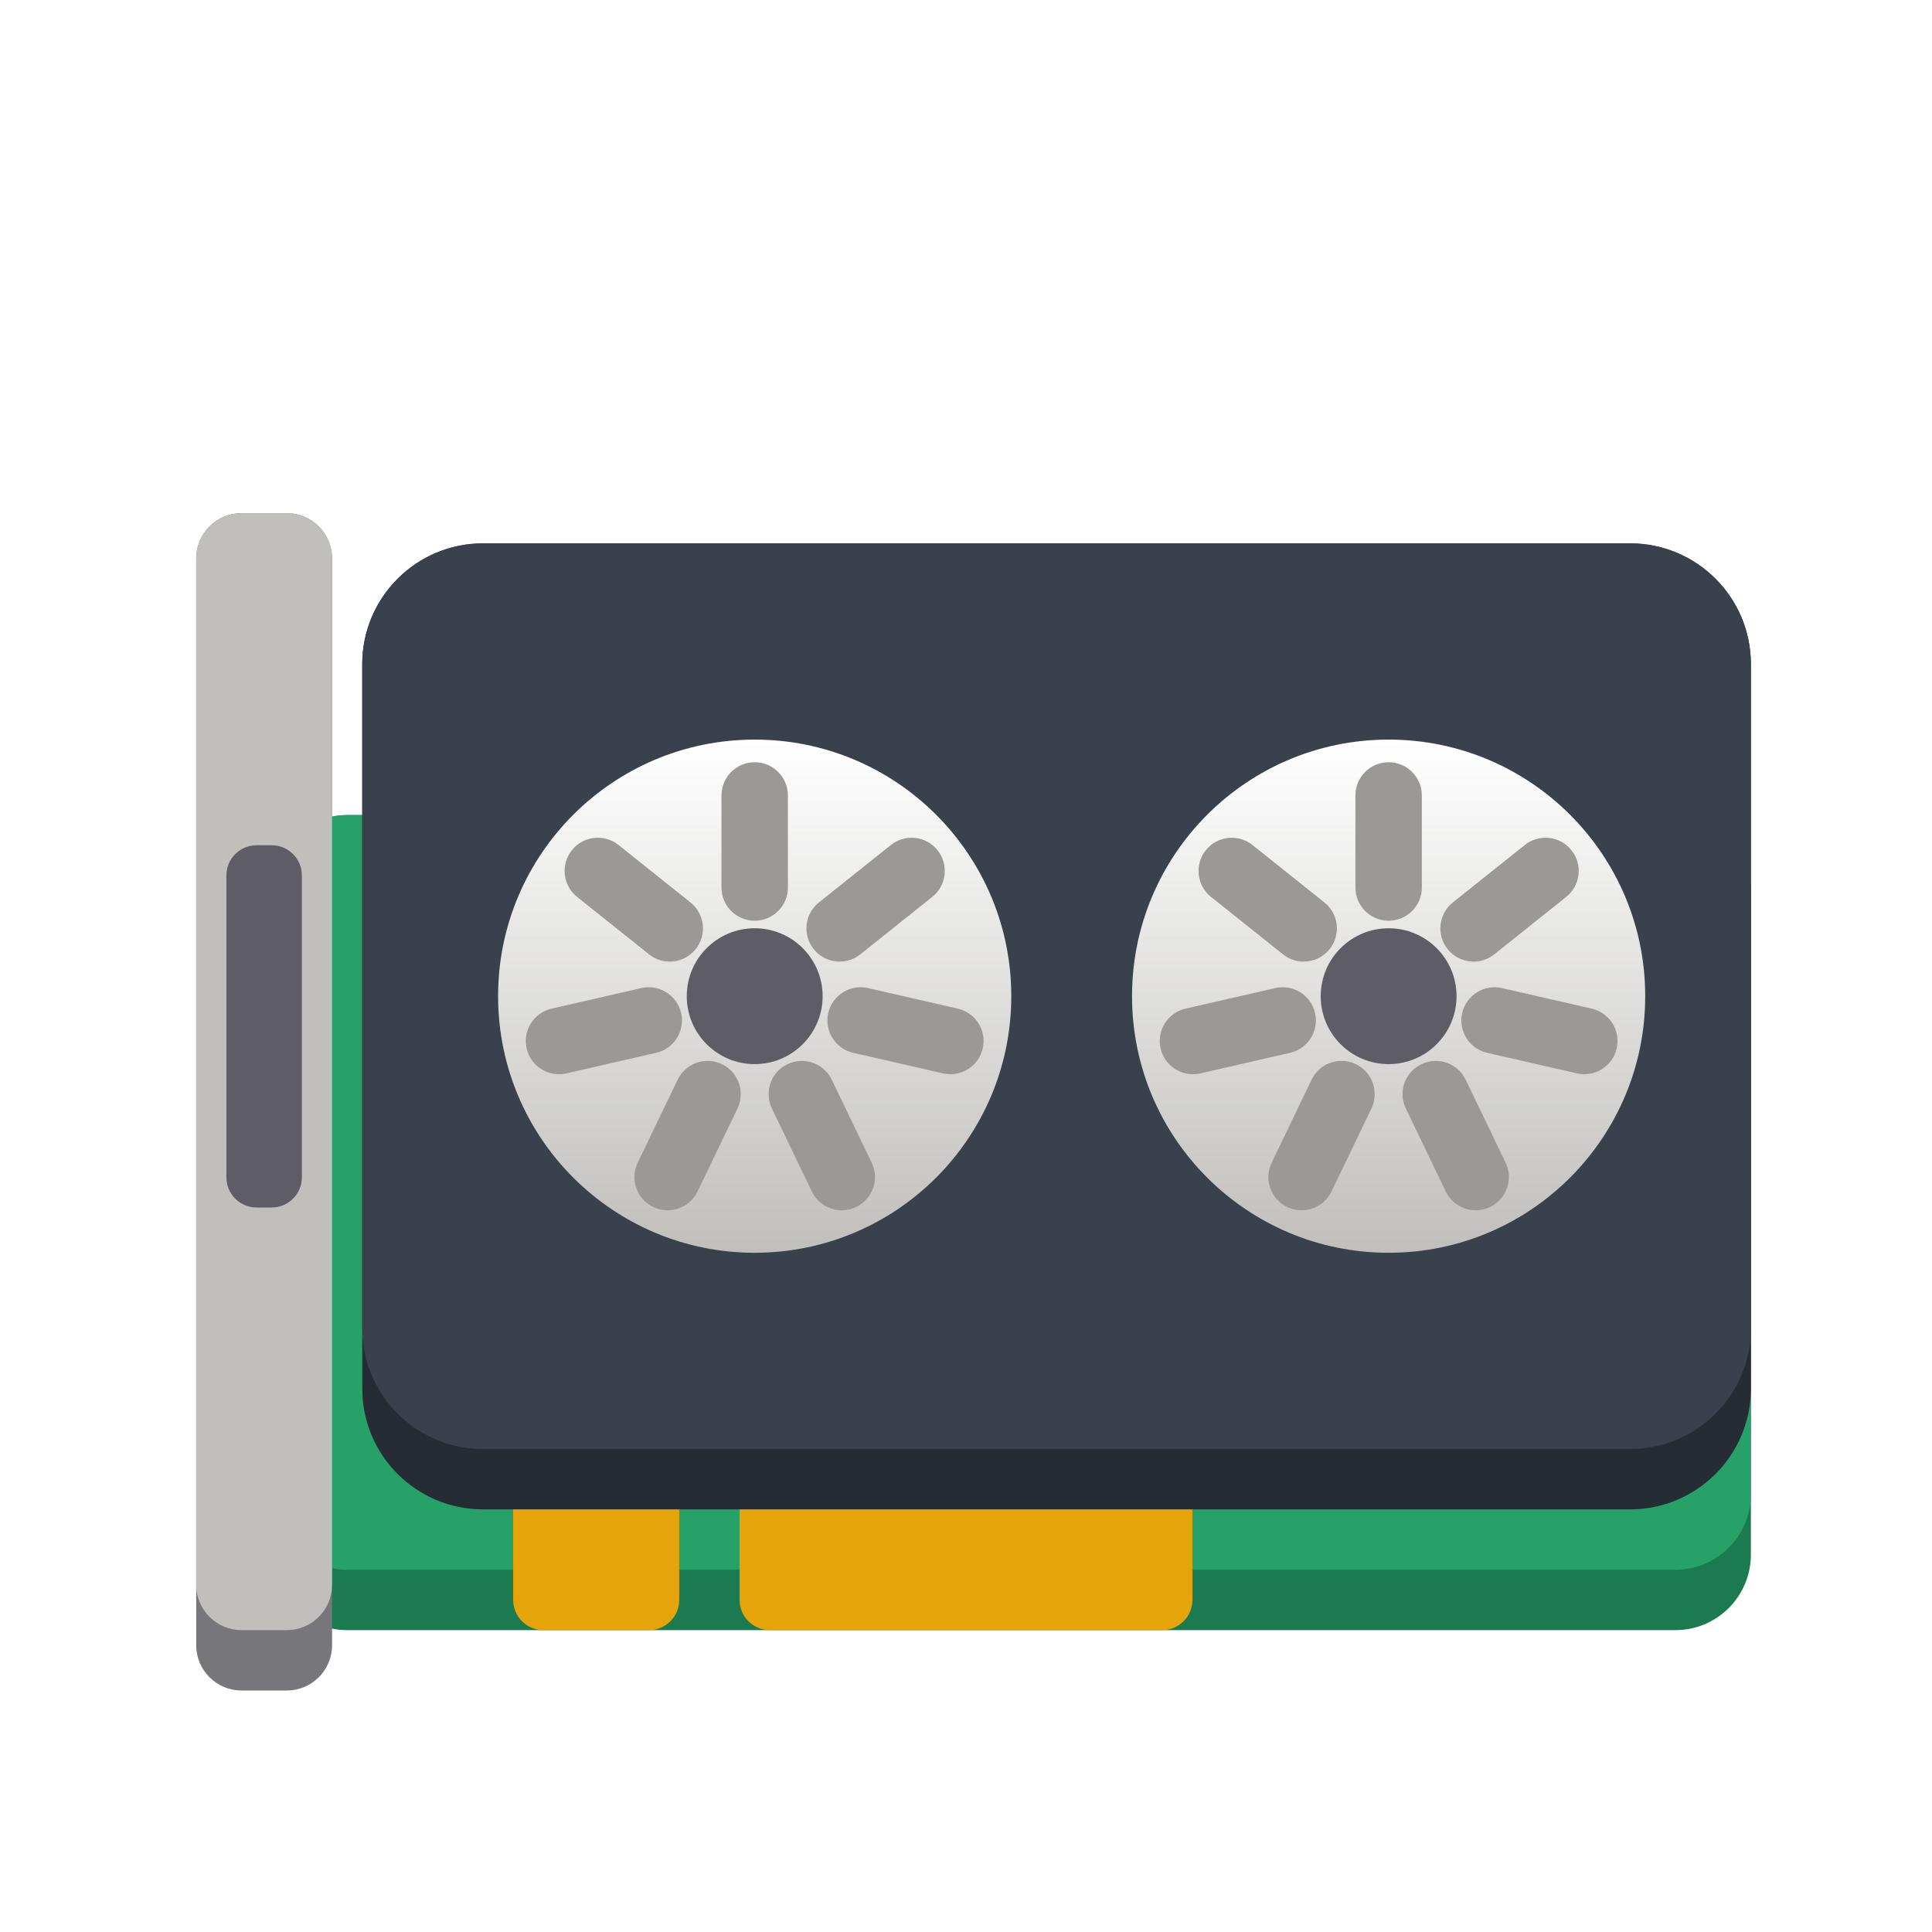
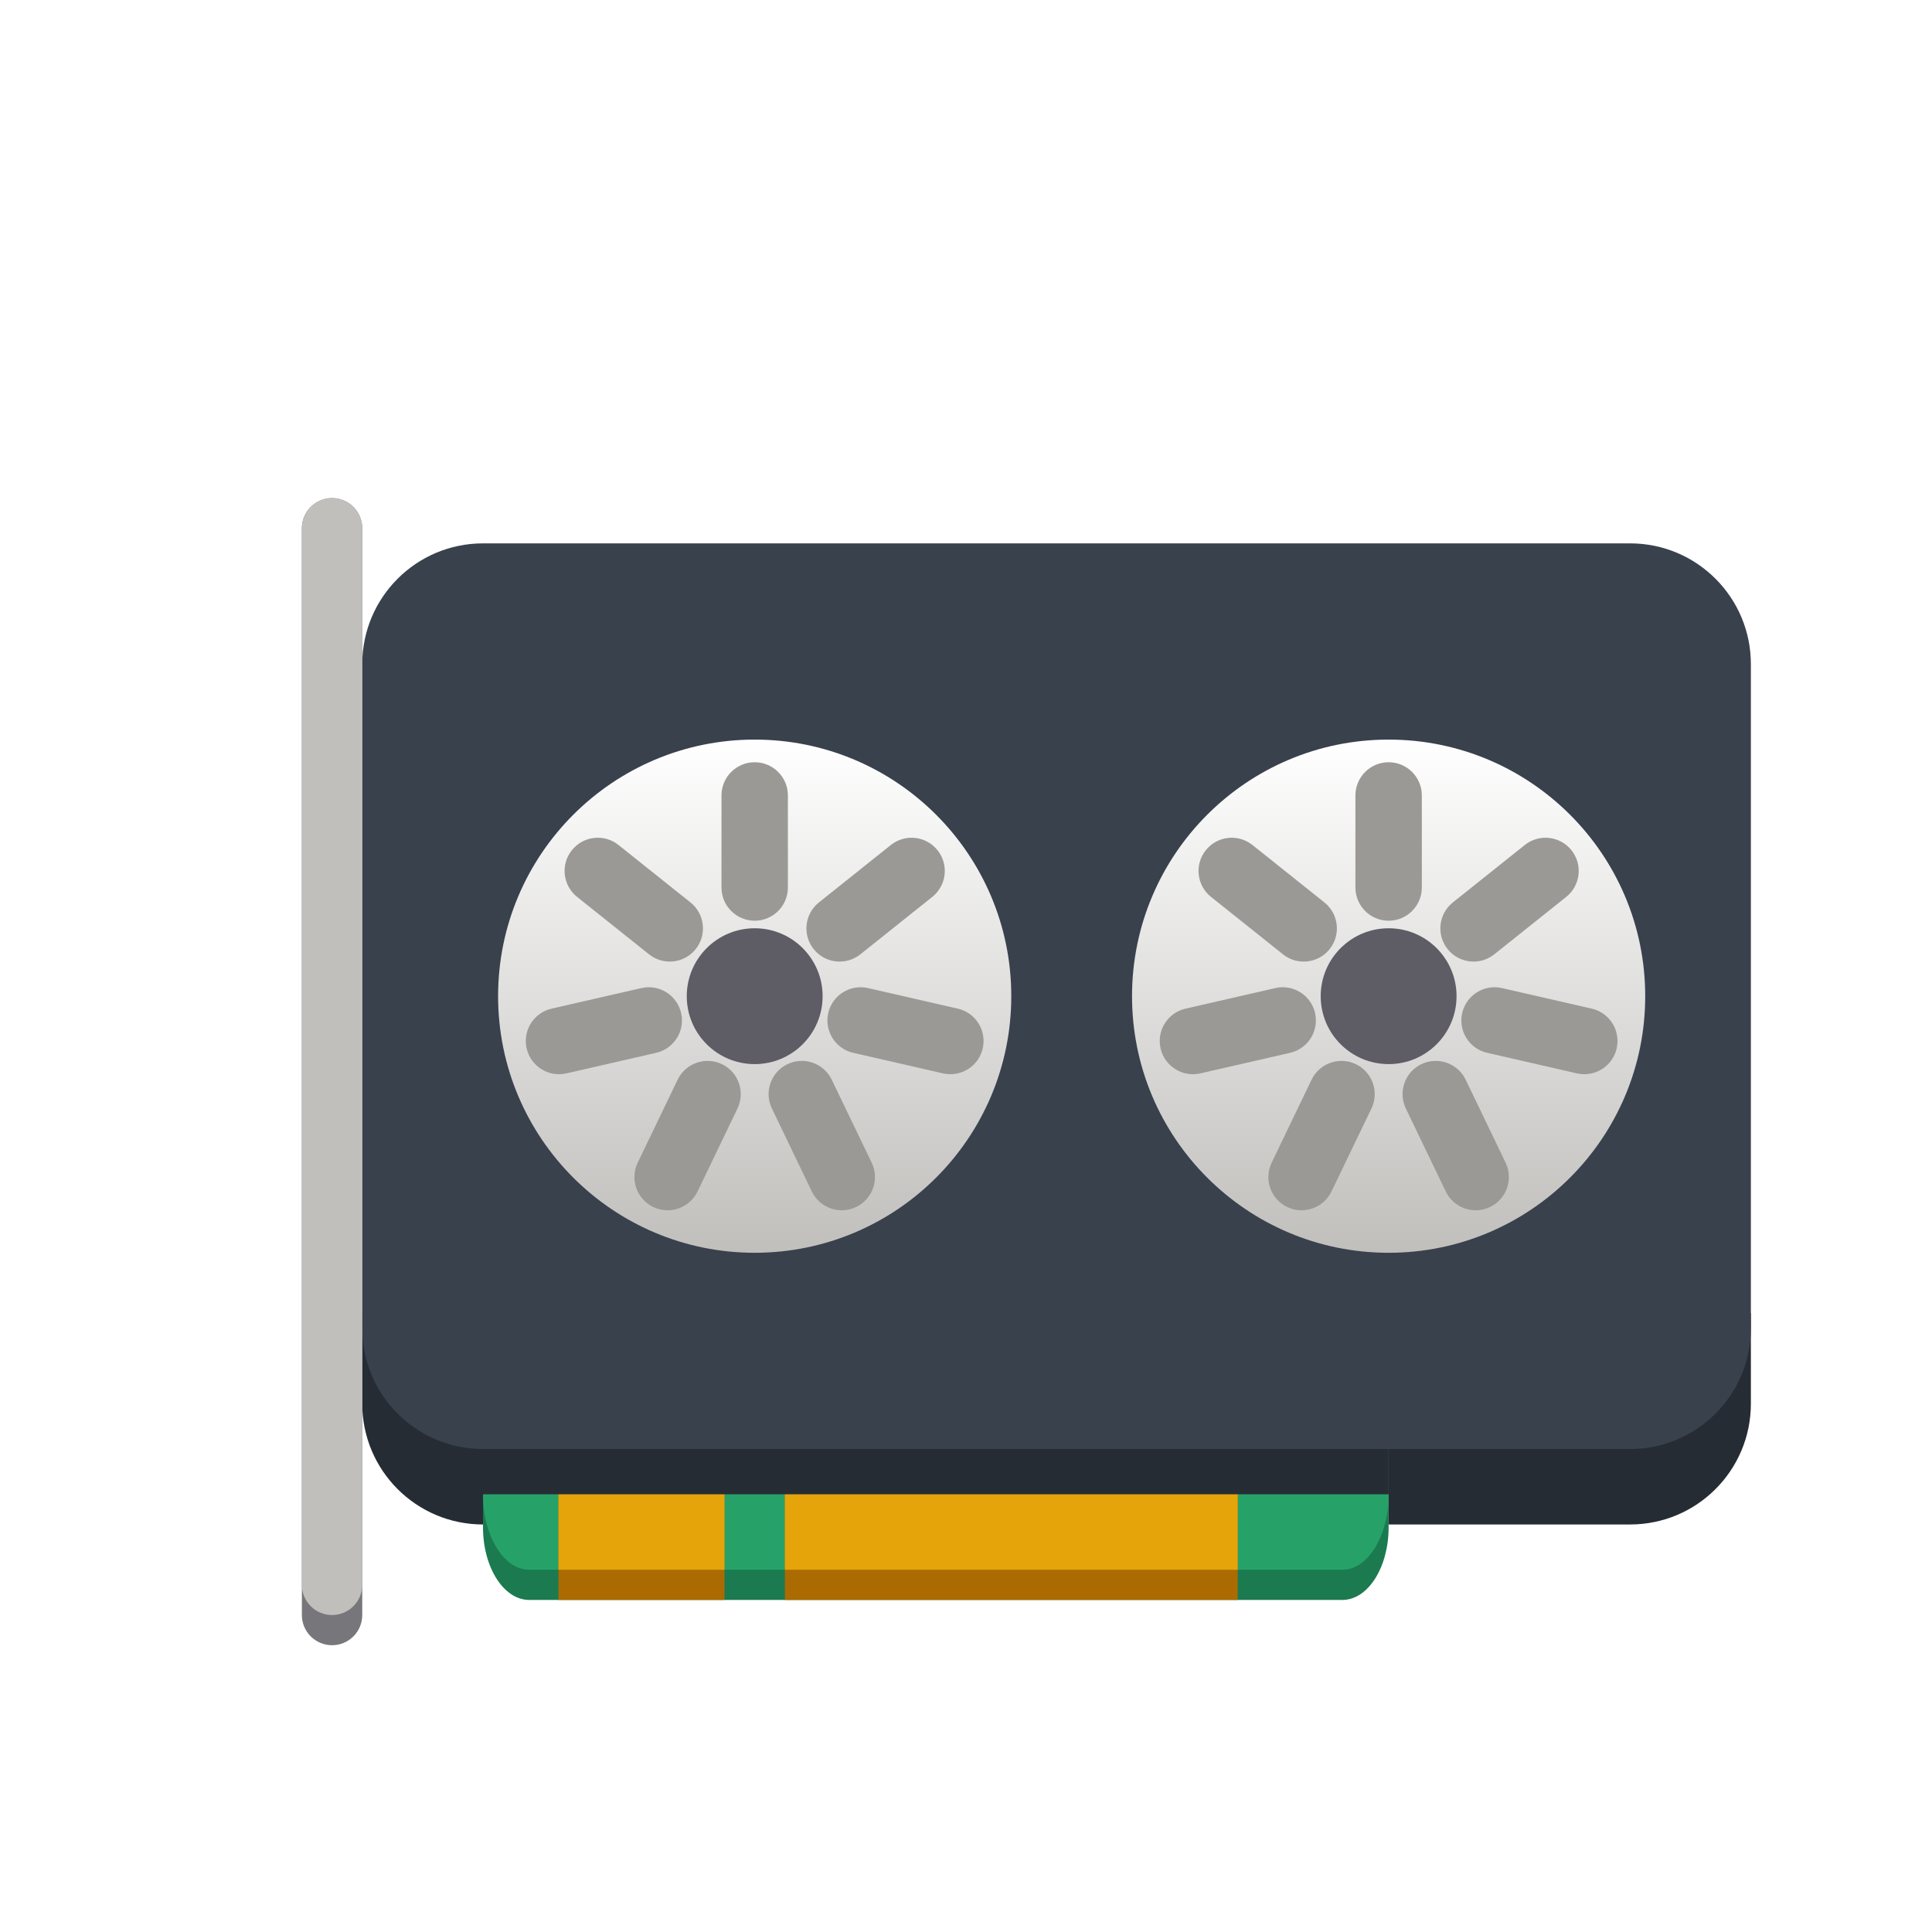
<svg xmlns="http://www.w3.org/2000/svg" width="128" height="128" viewBox="0 0 128 128">
  <defs>
-     <linearGradient id="fan" x1="0" y1="0" x2="0" y2="1">
-       <stop offset="0" stop-color="#ffffff" />
+     <linearGradient id="fanface" x1="0" y1="49" x2="0" y2="83" gradientUnits="userSpaceOnUse">
+       <stop stop-color="#ffffff" />
      <stop offset="1" stop-color="#c0bfbc" />
    </linearGradient>
-     <g id="blades">
-       <circle cx="0" cy="0" r="17" fill="url(#fan)" />
+     <g id="fan">
+       <circle cx="50" cy="66" r="17" fill="url(#fanface)" />
      <g fill="#9a9996">
-         <rect x="-2.2" y="-15.5" width="4.4" height="10.5" rx="2.2" />
-         <rect x="-2.2" y="-15.5" width="4.4" height="10.5" rx="2.2" transform="rotate(51.4)" />
-         <rect x="-2.2" y="-15.5" width="4.4" height="10.5" rx="2.2" transform="rotate(102.9)" />
-         <rect x="-2.2" y="-15.5" width="4.4" height="10.5" rx="2.2" transform="rotate(154.3)" />
-         <rect x="-2.2" y="-15.5" width="4.4" height="10.5" rx="2.2" transform="rotate(205.7)" />
-         <rect x="-2.2" y="-15.5" width="4.4" height="10.5" rx="2.2" transform="rotate(257.1)" />
-         <rect x="-2.2" y="-15.5" width="4.4" height="10.5" rx="2.2" transform="rotate(308.6)" />
+         <path d="M52.2 52.7C52.2 51.485 51.215 50.5 50 50.5C48.785 50.5 47.8 51.485 47.8 52.7V58.8C47.8 60.015 48.785 61 50 61C51.215 61 52.2 60.015 52.2 58.8V52.7Z" />
+         <path d="M61.767 59.422C62.716 58.664 62.872 57.279 62.114 56.33C61.355 55.38 59.971 55.225 59.022 55.983L54.254 59.789C53.305 60.547 53.15 61.931 53.908 62.881C54.666 63.83 56.05 63.985 56.999 63.227L61.767 59.422Z" />
+         <path d="M62.473 71.114C63.657 71.385 64.838 70.645 65.109 69.46C65.38 68.276 64.64 67.096 63.456 66.825L57.509 65.463C56.325 65.192 55.145 65.932 54.874 67.116C54.602 68.301 55.343 69.481 56.527 69.752L62.473 71.114Z" />
+         <path d="M53.785 78.938C54.312 80.033 55.627 80.494 56.722 79.967C57.816 79.44 58.277 78.125 57.75 77.03L55.105 71.534C54.578 70.439 53.263 69.978 52.168 70.505C51.074 71.032 50.613 72.347 51.14 73.442L53.785 78.938Z" />
+         <path d="M42.25 77.03C41.723 78.125 42.183 79.44 43.278 79.967C44.373 80.494 45.688 80.033 46.215 78.938L48.86 73.442C49.387 72.347 48.926 71.032 47.832 70.505C46.737 69.978 45.422 70.439 44.895 71.534L42.25 77.03Z" />
+         <path d="M36.544 66.825C35.36 67.096 34.62 68.276 34.891 69.46C35.163 70.645 36.343 71.385 37.527 71.114L43.473 69.752C44.657 69.481 45.397 68.301 45.126 67.116C44.855 65.932 43.675 65.192 42.491 65.463L36.544 66.825Z" />
+         <path d="M40.978 55.983C40.029 55.225 38.645 55.38 37.886 56.33C37.128 57.279 37.284 58.664 38.233 59.422L43.001 63.227C43.95 63.985 45.334 63.83 46.092 62.881C46.85 61.931 46.695 60.547 45.746 59.789L40.978 55.983Z" />
      </g>
-       <circle cx="0" cy="0" r="4.5" fill="#5e5c64" />
+       <circle cx="50" cy="66" r="4.5" fill="#5e5c64" />
    </g>
  </defs>
-   <rect x="18" y="54" width="98" height="54" rx="5" fill="#1b7a4f" />
-   <rect x="18" y="54" width="98" height="50" rx="5" fill="#26a269" />
-   <g fill="#e5a50a">
-     <rect x="34" y="96" width="11" height="12" rx="2" />
-     <rect x="49" y="96" width="30" height="12" rx="2" />
-   </g>
-   <rect x="24" y="36" width="92" height="64" rx="8" fill="#262c34" />
+   <path d="M24 87H32V101C27.582 101 24 97.418 24 93V87Z" fill="#262c34" />
+   <path d="M92 87H116V93C116 97.418 112.418 101 108 101H92V87Z" fill="#262c34" />
+   <path d="M88.939 54H35.061C33.371 54 32 56.156 32 58.815V101.185C32 103.844 33.371 106 35.061 106H88.939C90.629 106 92 103.844 92 101.185V58.815C92 56.156 90.629 54 88.939 54Z" fill="#1b7a4f" />
+   <path d="M88.939 54H35.061C33.371 54 32 56.239 32 59V99C32 101.761 33.371 104 35.061 104H88.939C90.629 104 92 101.761 92 99V59C92 56.239 90.629 54 88.939 54Z" fill="#26a269" />
+   <rect x="52" y="96" width="30" height="10" fill="#ab6b00" />
+   <rect x="52" y="94" width="30" height="10" fill="#e5a50a" />
+   <rect x="37" y="96" width="11" height="10" fill="#ab6b00" />
+   <rect x="37" y="94" width="11" height="10" fill="#e5a50a" />
+   <rect x="32" y="96" width="60" height="3" fill="#262c34" />
  <rect x="24" y="36" width="92" height="60" rx="8" fill="#39414d" />
-   <use href="#blades" x="50" y="66" />
-   <use href="#blades" x="92" y="66" />
-   <rect x="13" y="34" width="9" height="78" rx="3" fill="#77767b" />
-   <rect x="13" y="34" width="9" height="74" rx="3" fill="#c0bfbc" />
-   <rect x="15" y="56" width="5" height="24" rx="2" fill="#5e5c64" />
+   <use href="#fan" />
+   <use href="#fan" transform="translate(42 0)" />
+   <rect x="20" y="33" width="4" height="76" rx="2" fill="#77767b" />
+   <rect x="20" y="33" width="4" height="74" rx="2" fill="#c0bfbc" />
</svg>
